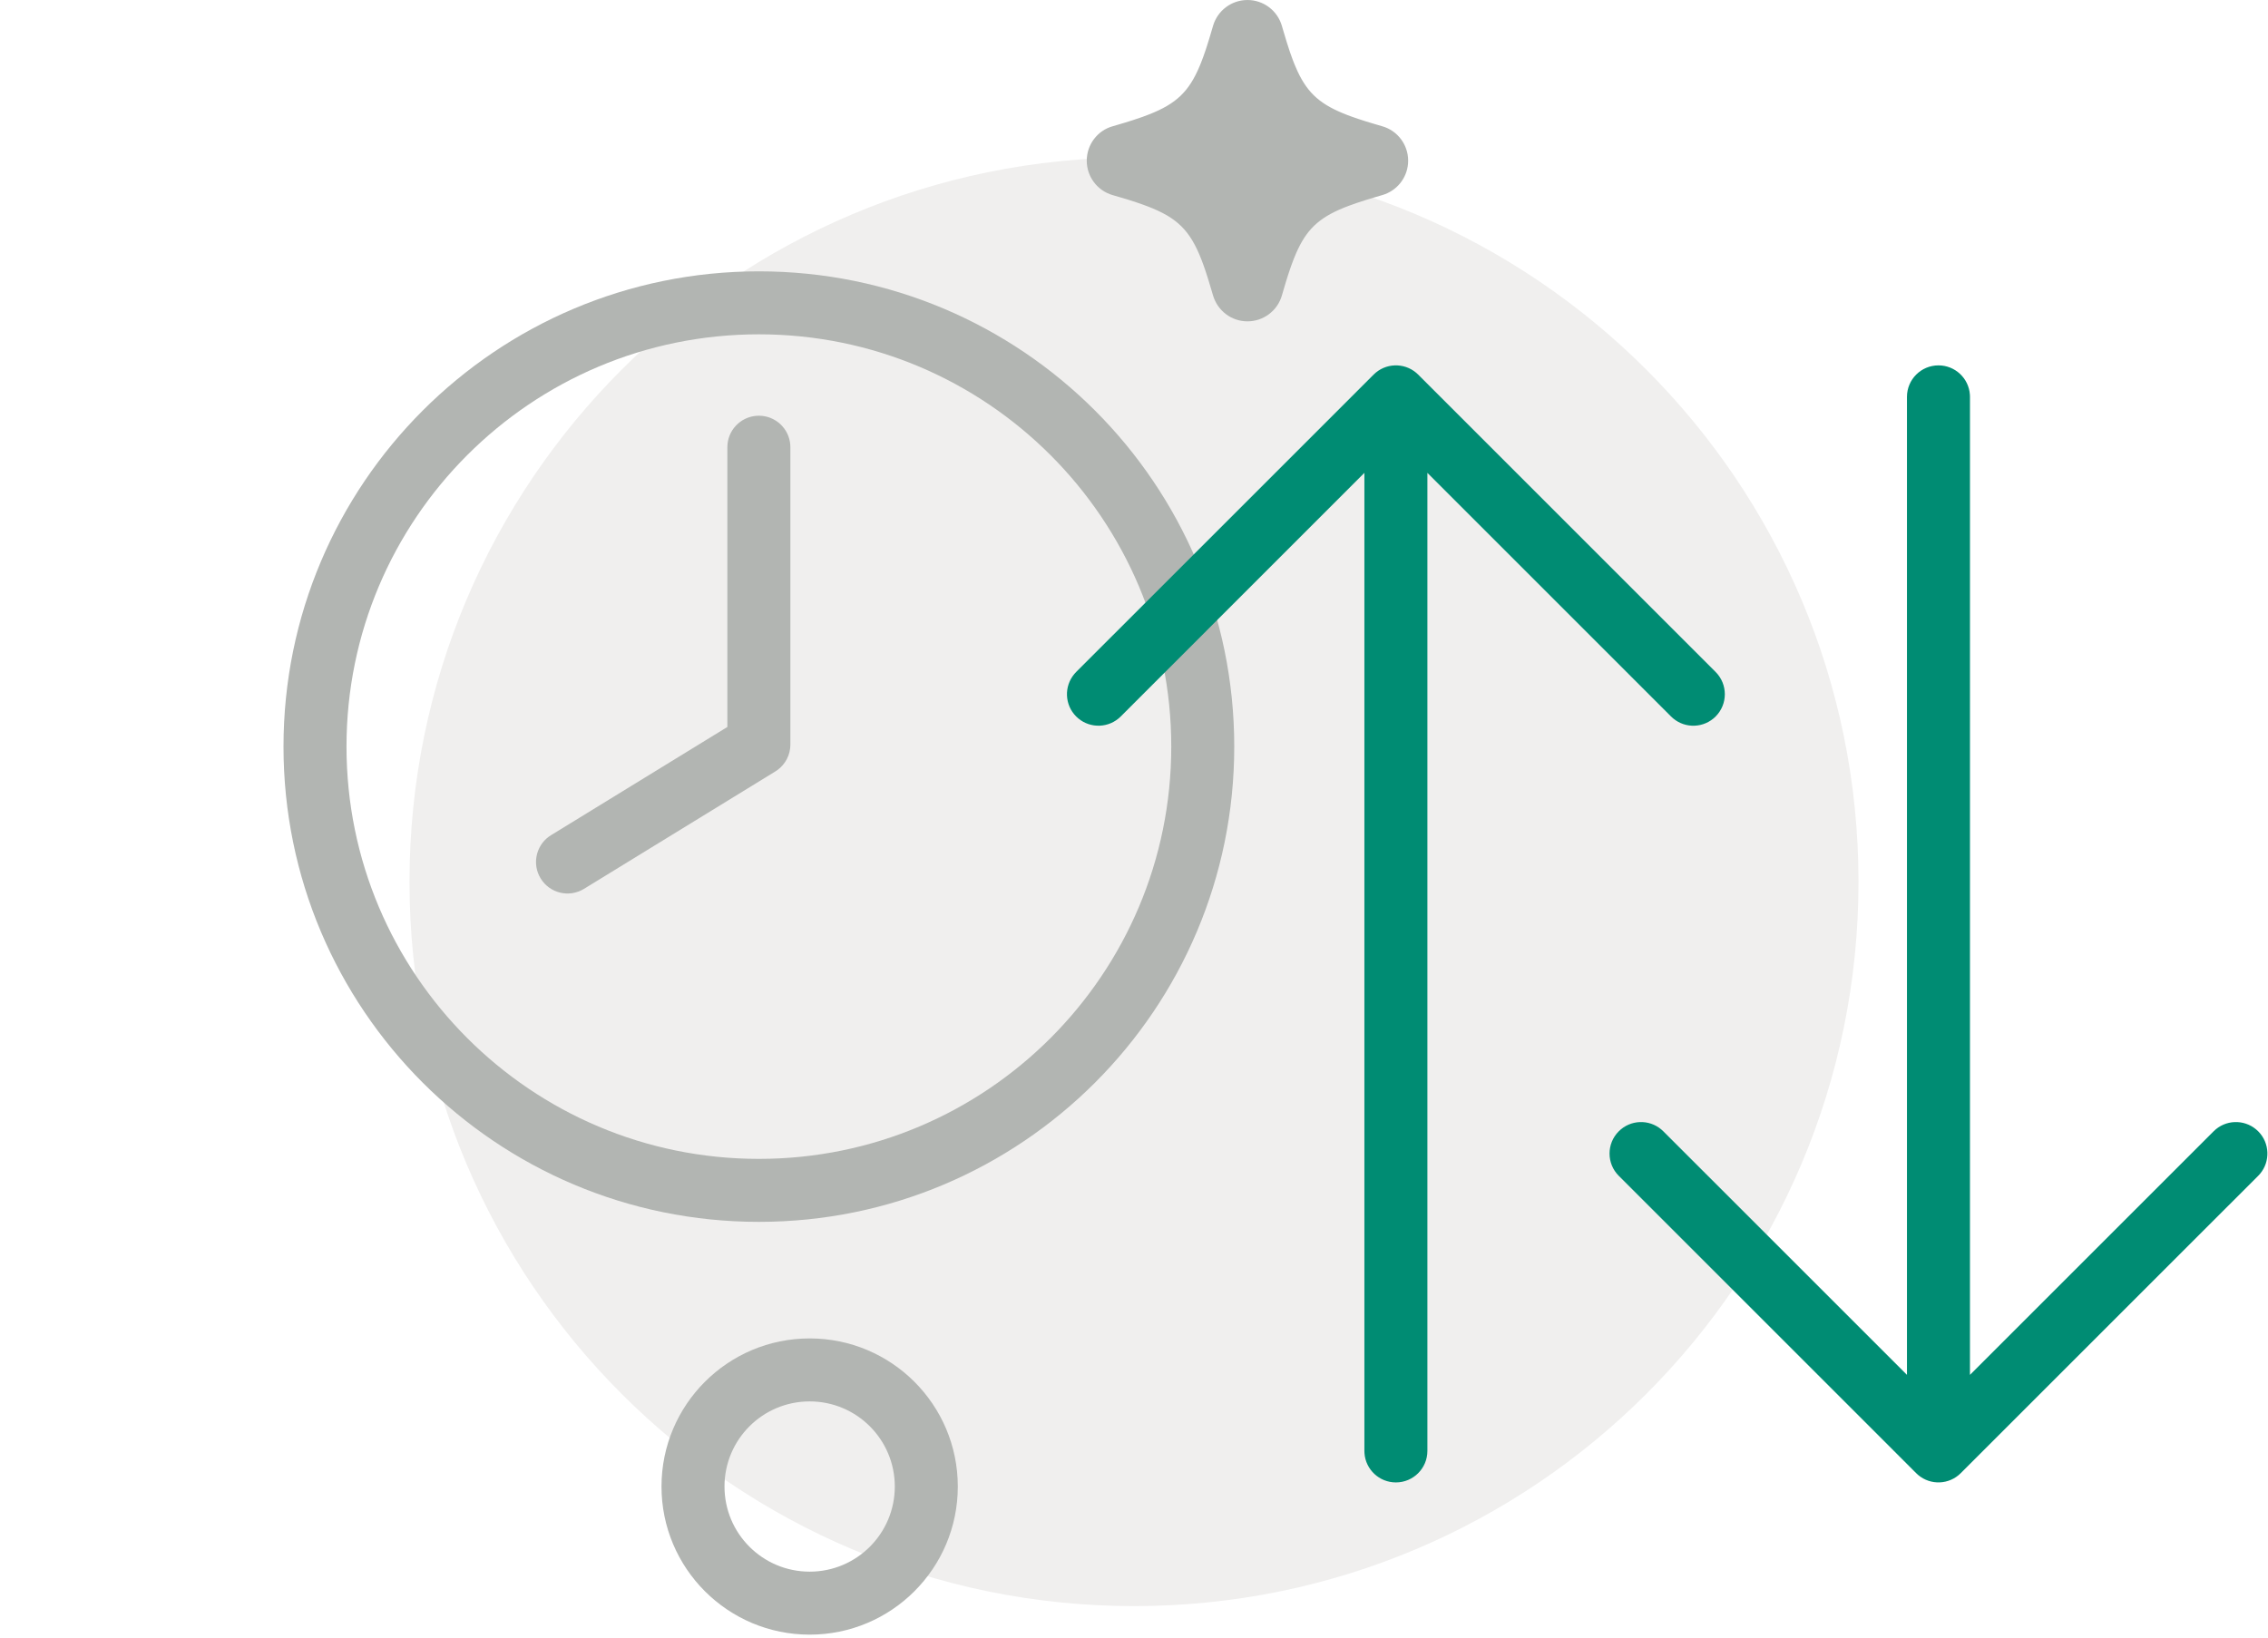
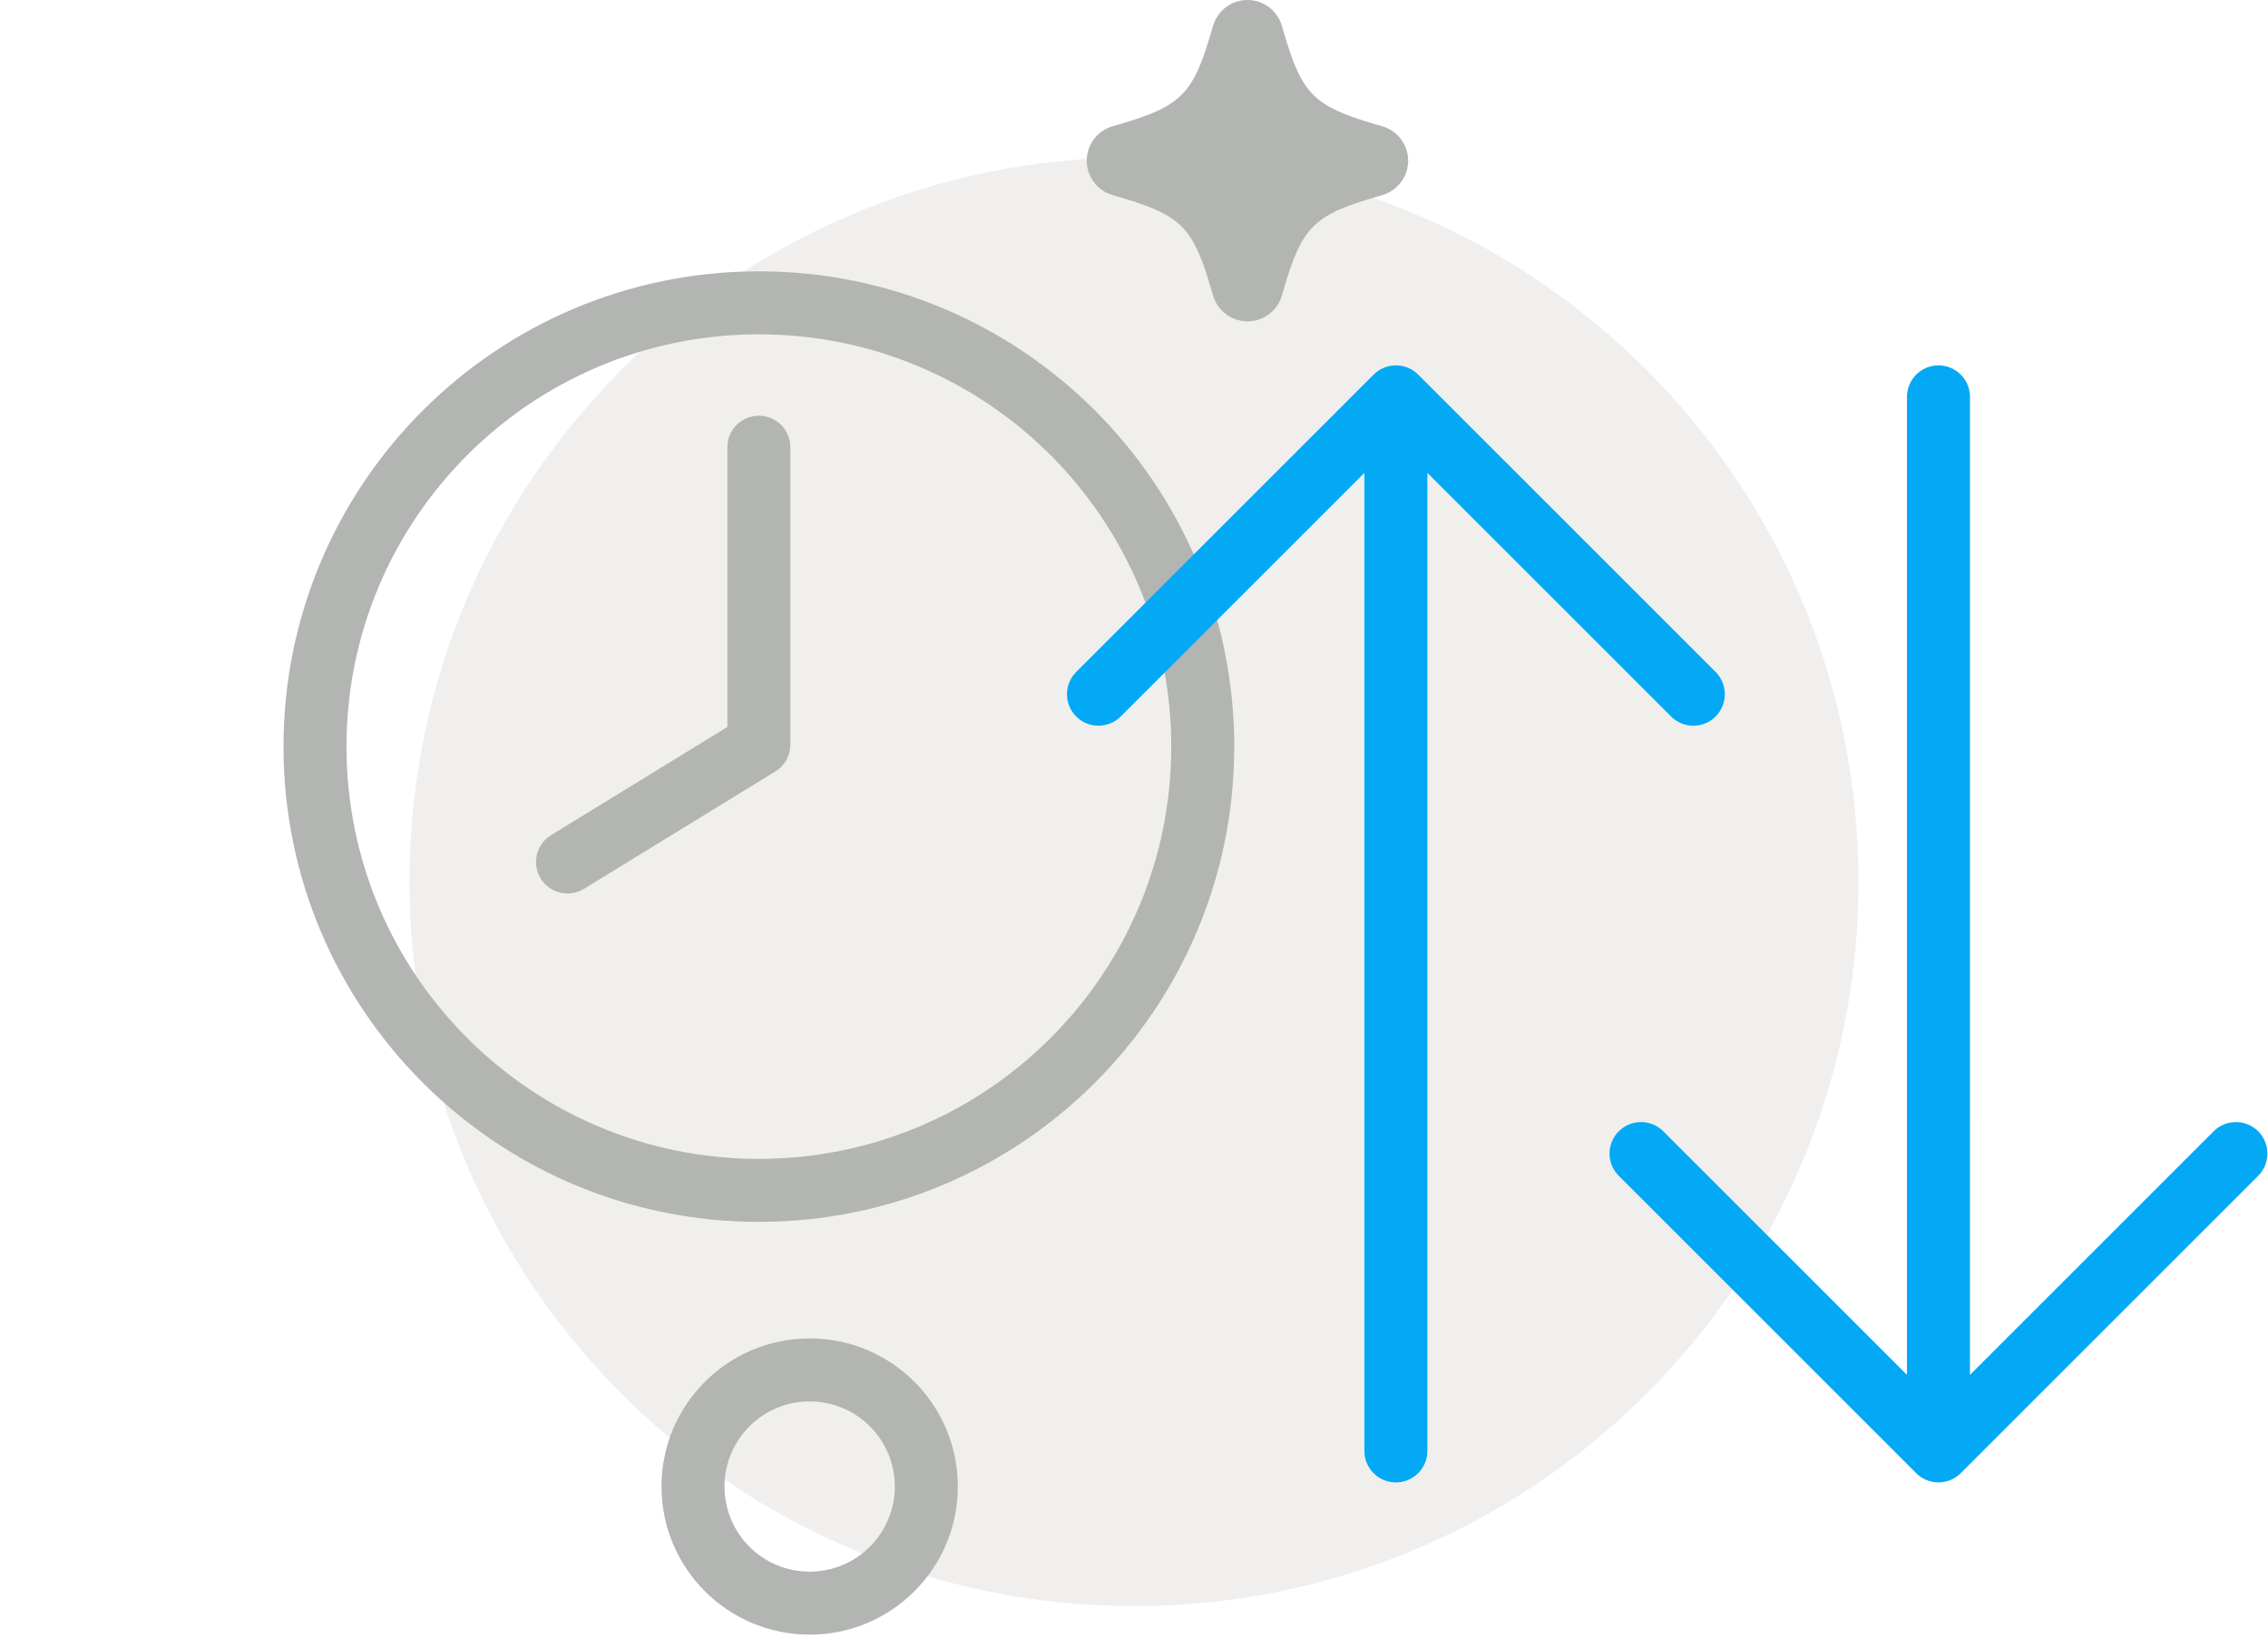
<svg xmlns="http://www.w3.org/2000/svg" width="144" height="104" viewBox="0 0 144 104">
  <g fill="none" fill-rule="evenodd">
    <g>
      <g>
        <path d="M0 104V0h144v104H0z" transform="translate(-664 -200) translate(664 200)" />
        <path fill="#F0EFEE" d="M72 10c25.405 0 46 20.595 46 46 0 25.404-20.595 46-46 46-25.404 0-46-20.596-46-46 0-25.405 20.596-46 46-46" transform="translate(-664 -200) translate(664 200)" />
        <path fill="#B2B5B2" fill-rule="nonzero" d="M51.407 85C46.212 85 42 89.21 42 94.406c0 5.194 4.212 9.406 9.407 9.406s9.406-4.211 9.406-9.406c0-5.196-4.21-9.406-9.406-9.406zm0 4c2.986 0 5.406 2.42 5.406 5.406 0 2.986-2.42 5.406-5.406 5.406-2.986 0-5.407-2.42-5.407-5.406C46 91.42 48.42 89 51.407 89z" transform="translate(-664 -200) translate(664 200)" />
        <path fill="#B2B5B2" d="M79.204 0c1.013 0 1.906.67 2.187 1.648l.08.273.229.762.186.574.037.108.149.413.075.195.076.187.154.353c.674 1.453 1.51 2.158 3.189 2.8l.258.095.428.148.462.15.498.151.535.157c.986.276 1.66 1.175 1.66 2.19 0 .96-.6 1.807-1.487 2.134l-.16.053-.536.157-.5.152-.573.187-.522.186c-1.702.64-2.551 1.338-3.23 2.775l-.1.221-.152.367-.15.398-.074.21-.149.446-.15.481-.233.791c-.281.976-1.174 1.646-2.187 1.646-1.011 0-1.896-.666-2.187-1.647l-.08-.273-.23-.763-.148-.463-.149-.43c-.712-1.978-1.462-2.856-3.205-3.59l-.233-.094-.397-.15-.43-.149-.463-.15-.5-.151-.537-.157C69.672 12.11 69 11.22 69 10.205c0-1.016.674-1.915 1.646-2.187l.274-.08.518-.154.48-.15.553-.187.104-.037.398-.15c1.705-.673 2.513-1.437 3.197-3.067l.093-.228.15-.399.149-.43.074-.229.151-.482.235-.794c.286-.964 1.17-1.63 2.182-1.63z" transform="translate(-664 -200) translate(664 200)" />
        <path fill="#B2B5B2" fill-rule="nonzero" d="M48.183 26.401c1.054 0 1.918.816 1.994 1.851l.006.15v18.885c0 .642-.308 1.242-.822 1.616l-.132.089-12.15 7.457c-.942.578-2.173.283-2.75-.658-.55-.895-.311-2.051.521-2.66l.137-.091 11.195-6.872V28.401c0-1.054.817-1.918 1.851-1.994l.15-.006z" transform="translate(-664 -200) translate(664 200)" />
        <path fill="#B2B5B2" fill-rule="nonzero" d="M48.183 17.232C31.513 17.232 18 30.746 18 47.415c0 16.67 13.513 30.183 30.182 30.183 16.669 0 30.183-13.514 30.183-30.183 0-16.67-13.514-30.183-30.183-30.183zm0 4c14.46 0 26.183 11.723 26.183 26.183 0 14.46-11.723 26.183-26.183 26.183C33.723 73.598 22 61.875 22 47.415c0-14.46 11.721-26.183 26.182-26.183z" transform="translate(-664 -200) translate(664 200)" />
-         <path fill="#008C73" fill-rule="nonzero" d="M89.916 23.673l.127.117 18.885 18.885c.78.78.78 2.047 0 2.828-.74.74-1.916.78-2.701.117l-.128-.117-15.471-15.472v62.114c0 1.104-.895 2-2 2-1.054 0-1.918-.816-1.994-1.85l-.006-.15V30.03l-15.47 15.472c-.74.74-1.916.78-2.701.117l-.128-.117c-.74-.74-.778-1.915-.116-2.7l.116-.128L87.214 23.79c.74-.74 1.916-.779 2.702-.117zM123.078 23.204c1.054 0 1.918.816 1.994 1.851l.006.15-.001 62.11 15.472-15.47c.74-.74 1.915-.778 2.7-.116l.128.117c.74.74.779 1.915.117 2.701l-.117.127-18.886 18.884c-.74.74-1.915.78-2.701.117l-.127-.117-18.884-18.884c-.781-.78-.781-2.047 0-2.828.74-.74 1.915-.78 2.7-.117l.128.117 15.47 15.468v-62.11c0-1.104.896-2 2-2z" transform="translate(-664 -200) translate(664 200)" />
+         <path fill="#03a9f4" fill-rule="nonzero" d="M89.916 23.673l.127.117 18.885 18.885c.78.78.78 2.047 0 2.828-.74.74-1.916.78-2.701.117l-.128-.117-15.471-15.472v62.114c0 1.104-.895 2-2 2-1.054 0-1.918-.816-1.994-1.85l-.006-.15V30.03l-15.47 15.472c-.74.74-1.916.78-2.701.117l-.128-.117c-.74-.74-.778-1.915-.116-2.7l.116-.128L87.214 23.79c.74-.74 1.916-.779 2.702-.117zM123.078 23.204c1.054 0 1.918.816 1.994 1.851l.006.15-.001 62.11 15.472-15.47c.74-.74 1.915-.778 2.7-.116l.128.117c.74.74.779 1.915.117 2.701l-.117.127-18.886 18.884c-.74.74-1.915.78-2.701.117l-.127-.117-18.884-18.884c-.781-.78-.781-2.047 0-2.828.74-.74 1.915-.78 2.7-.117l.128.117 15.47 15.468v-62.11c0-1.104.896-2 2-2z" transform="translate(-664 -200) translate(664 200)" />
      </g>
    </g>
  </g>
</svg>
